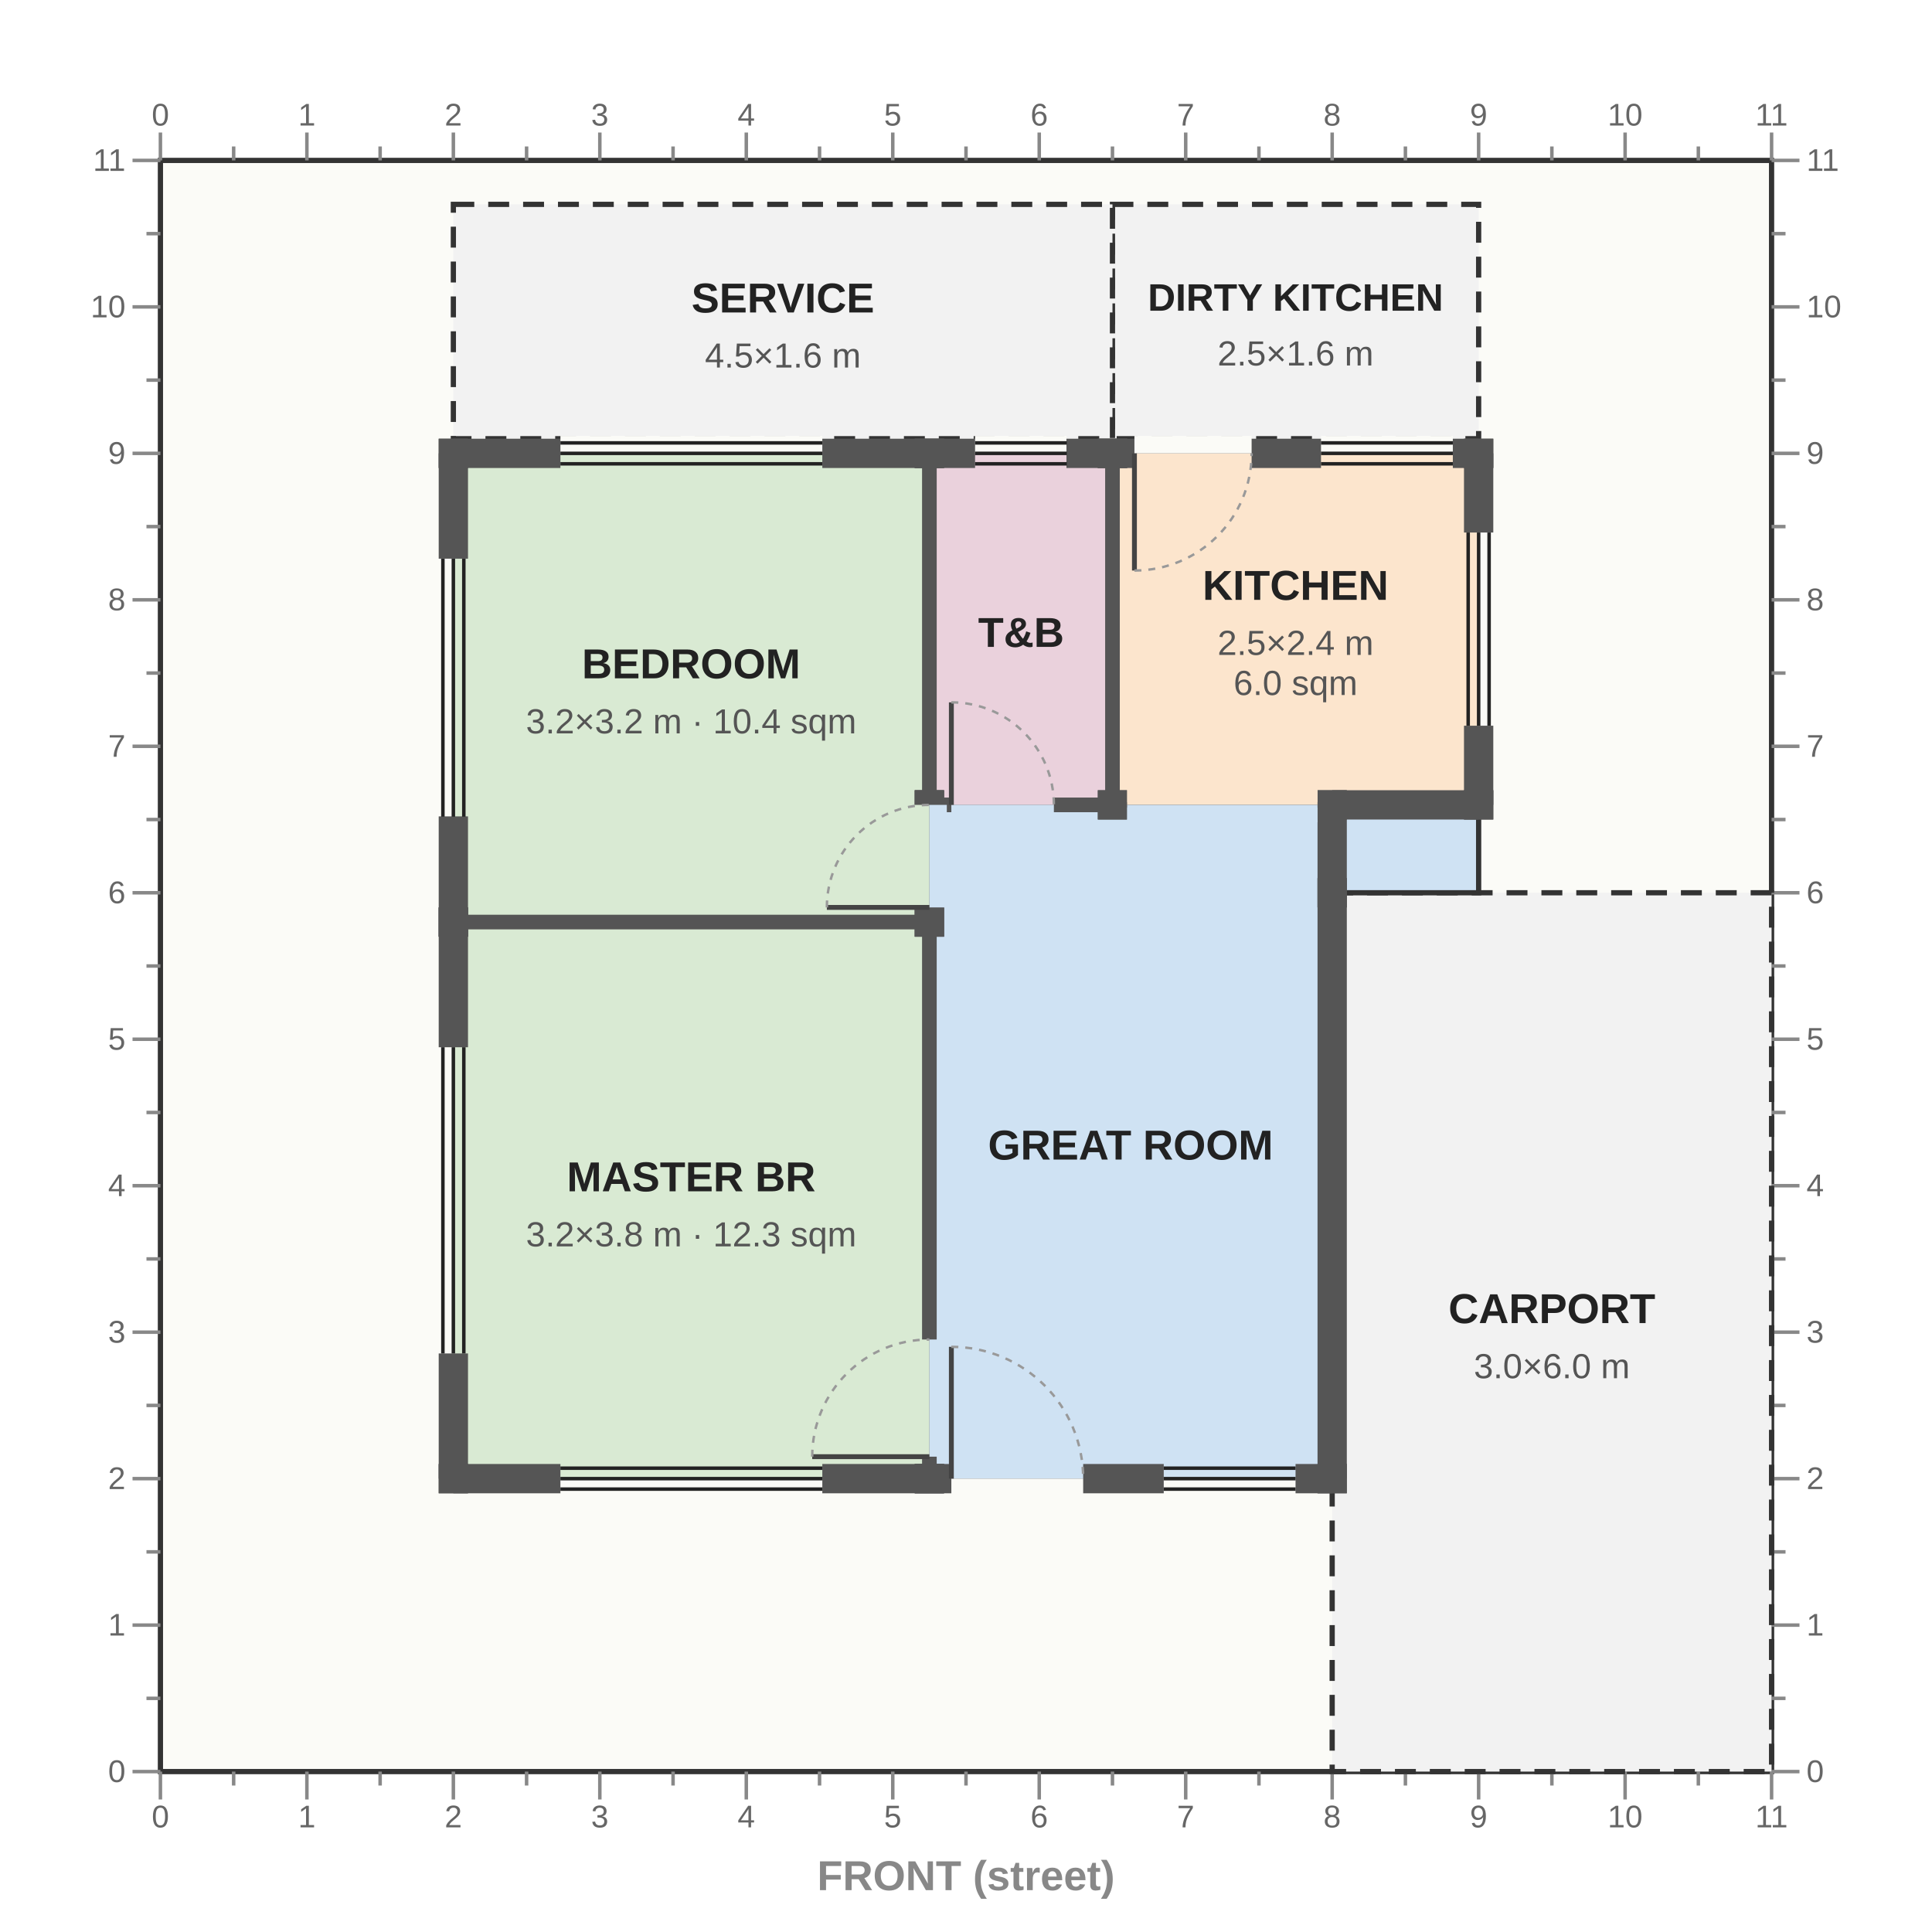
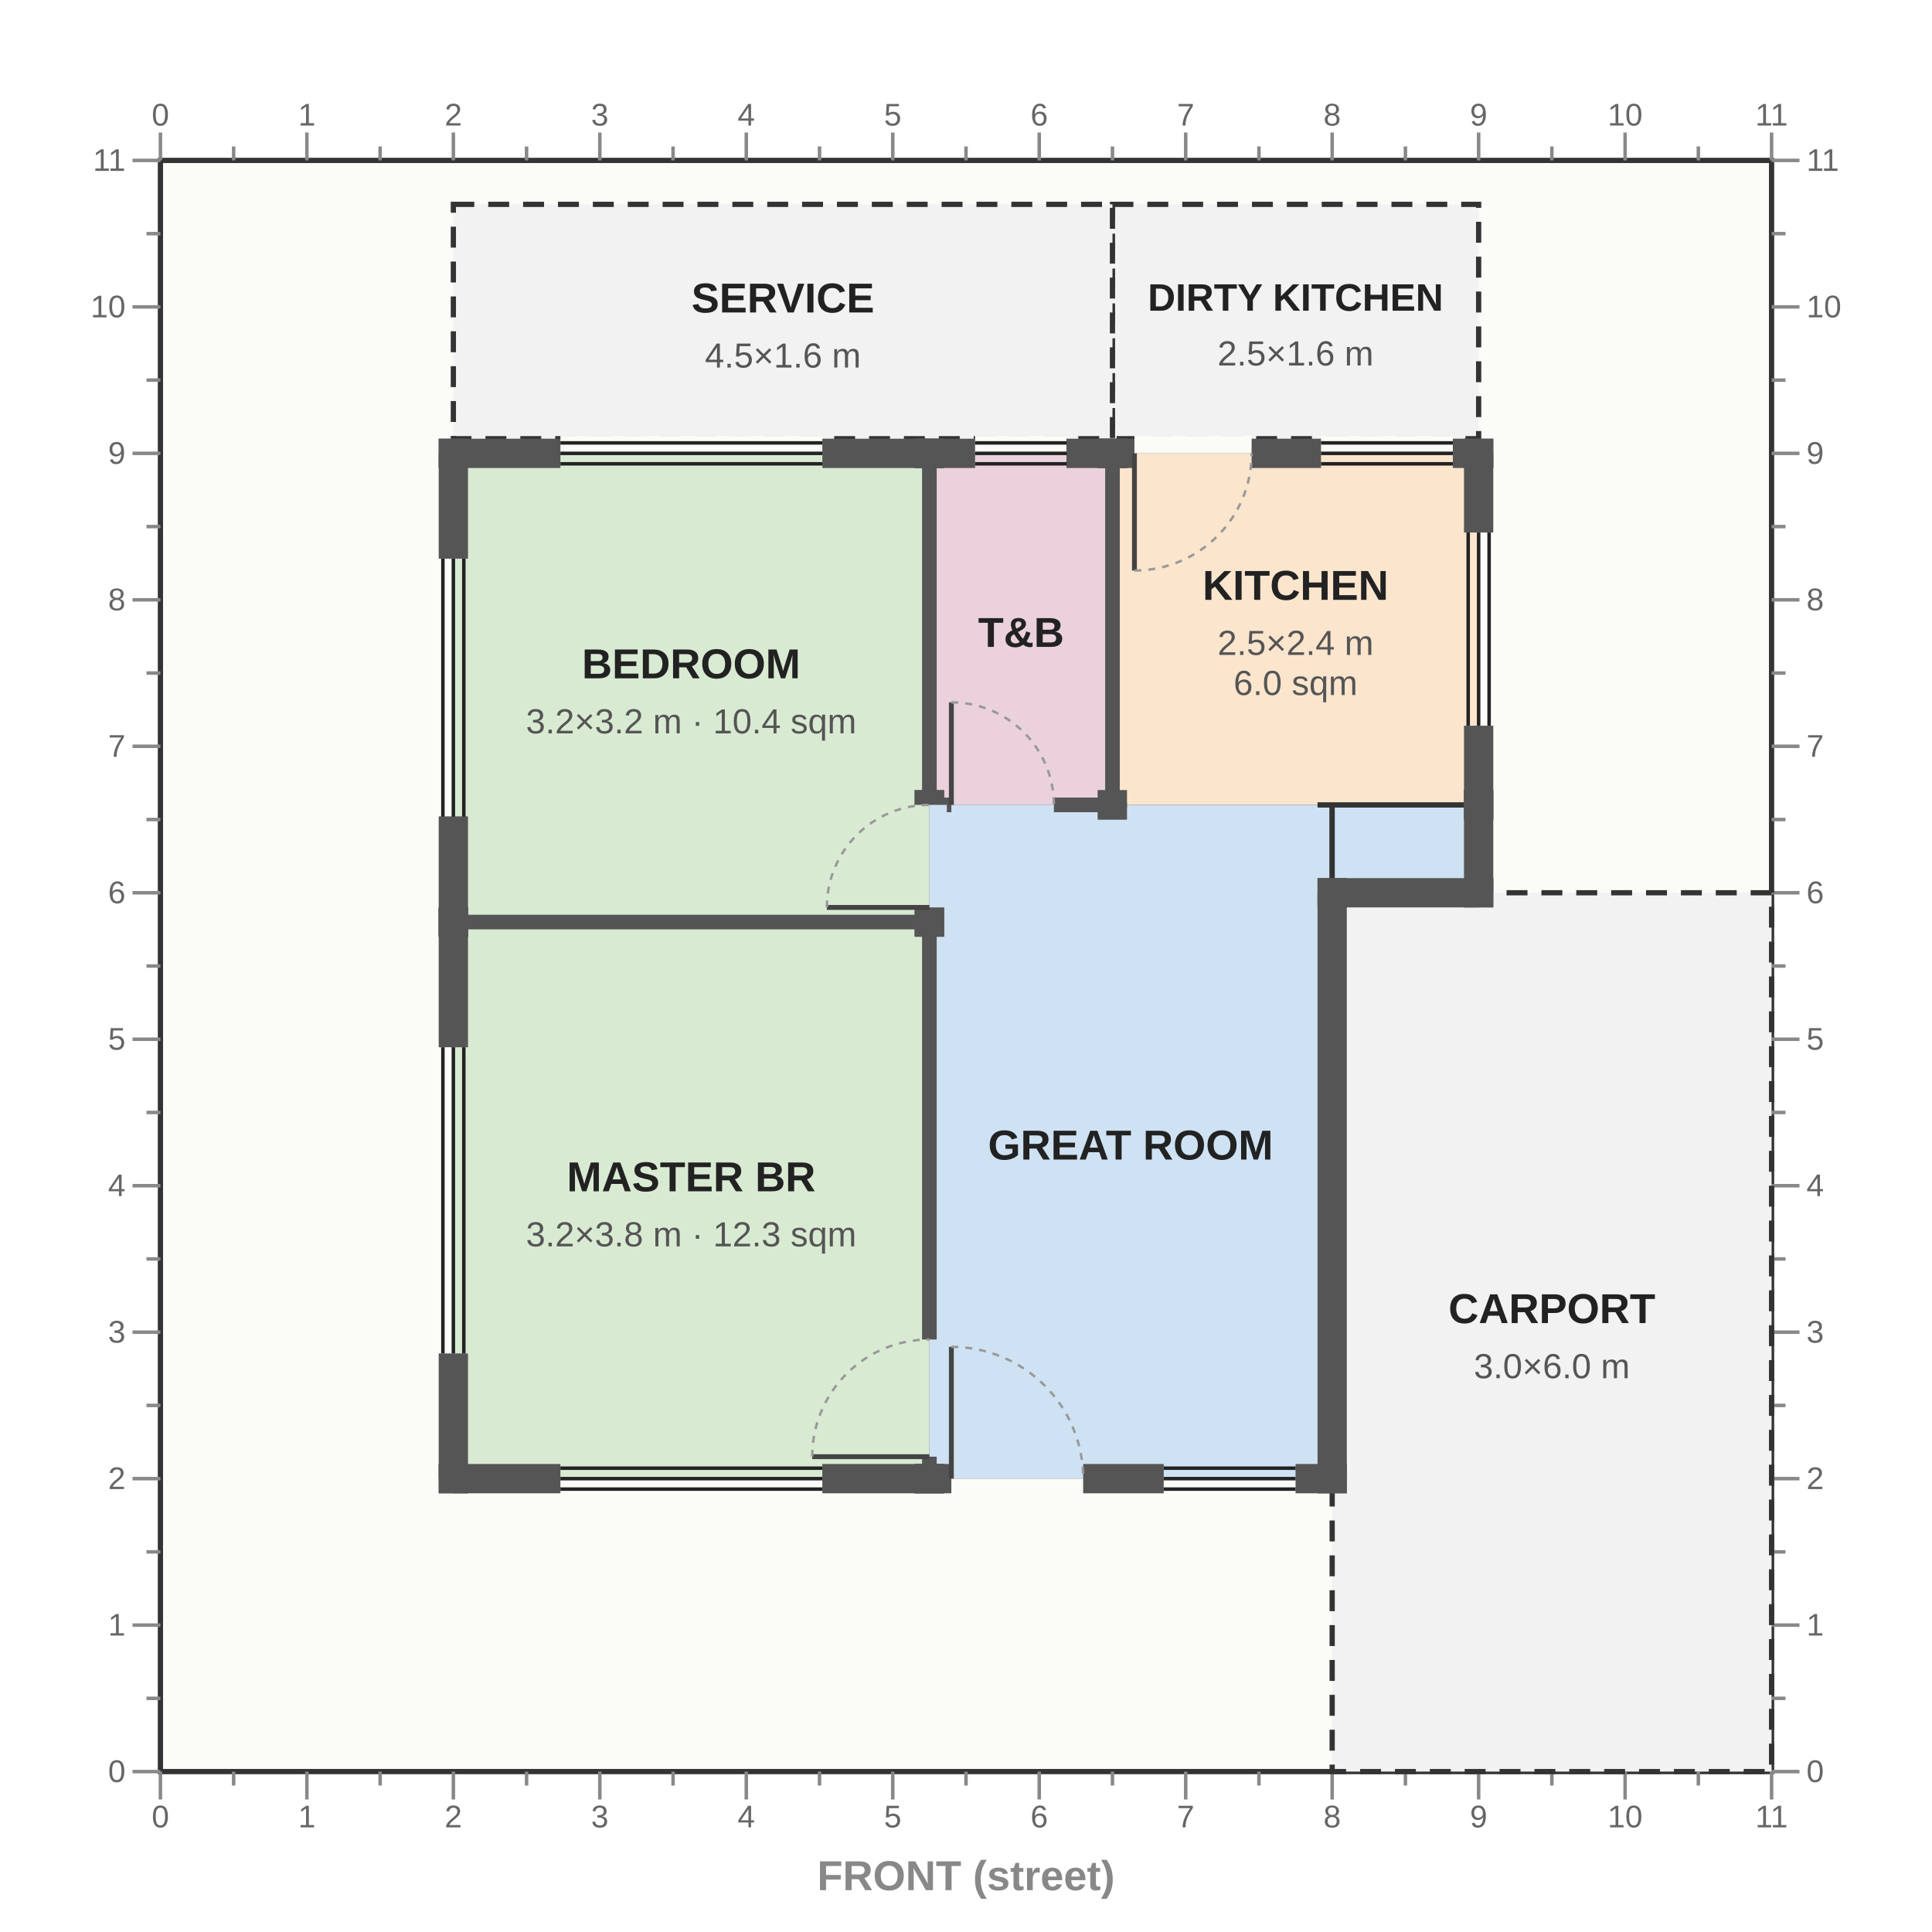
<svg xmlns="http://www.w3.org/2000/svg" width="554" height="554" viewBox="0 0 554 554">
  <rect x="0" y="0" width="554" height="554" fill="white" />
  <rect x="46.0" y="46.0" width="462.0" height="462.0" fill="#fbfbf7" stroke="#333" stroke-width="1.5" />
  <line x1="46.0" y1="46.0" x2="46.0" y2="38.0" stroke="#888" stroke-width="1" />
  <line x1="46.0" y1="508.0" x2="46.0" y2="516.0" stroke="#888" stroke-width="1" />
  <text x="46.0" y="36.0" text-anchor="middle" font-family="Arial" font-size="9" fill="#666">0</text>
  <text x="46.0" y="524.0" text-anchor="middle" font-family="Arial" font-size="9" fill="#666">0</text>
  <line x1="67.0" y1="46.0" x2="67.0" y2="42.0" stroke="#888" stroke-width="1" />
  <line x1="67.0" y1="508.0" x2="67.0" y2="512.0" stroke="#888" stroke-width="1" />
  <line x1="88.0" y1="46.0" x2="88.0" y2="38.0" stroke="#888" stroke-width="1" />
  <line x1="88.0" y1="508.0" x2="88.0" y2="516.0" stroke="#888" stroke-width="1" />
  <text x="88.0" y="36.0" text-anchor="middle" font-family="Arial" font-size="9" fill="#666">1</text>
  <text x="88.0" y="524.0" text-anchor="middle" font-family="Arial" font-size="9" fill="#666">1</text>
  <line x1="109.0" y1="46.0" x2="109.0" y2="42.0" stroke="#888" stroke-width="1" />
  <line x1="109.0" y1="508.0" x2="109.0" y2="512.0" stroke="#888" stroke-width="1" />
  <line x1="130.0" y1="46.0" x2="130.0" y2="38.0" stroke="#888" stroke-width="1" />
  <line x1="130.0" y1="508.0" x2="130.0" y2="516.0" stroke="#888" stroke-width="1" />
  <text x="130.0" y="36.0" text-anchor="middle" font-family="Arial" font-size="9" fill="#666">2</text>
  <text x="130.0" y="524.0" text-anchor="middle" font-family="Arial" font-size="9" fill="#666">2</text>
  <line x1="151.0" y1="46.0" x2="151.0" y2="42.0" stroke="#888" stroke-width="1" />
  <line x1="151.0" y1="508.0" x2="151.0" y2="512.0" stroke="#888" stroke-width="1" />
  <line x1="172.0" y1="46.0" x2="172.0" y2="38.0" stroke="#888" stroke-width="1" />
  <line x1="172.0" y1="508.0" x2="172.0" y2="516.0" stroke="#888" stroke-width="1" />
  <text x="172.0" y="36.0" text-anchor="middle" font-family="Arial" font-size="9" fill="#666">3</text>
  <text x="172.0" y="524.0" text-anchor="middle" font-family="Arial" font-size="9" fill="#666">3</text>
  <line x1="193.0" y1="46.0" x2="193.0" y2="42.0" stroke="#888" stroke-width="1" />
  <line x1="193.0" y1="508.0" x2="193.0" y2="512.0" stroke="#888" stroke-width="1" />
  <line x1="214.0" y1="46.0" x2="214.0" y2="38.0" stroke="#888" stroke-width="1" />
  <line x1="214.0" y1="508.0" x2="214.0" y2="516.0" stroke="#888" stroke-width="1" />
  <text x="214.0" y="36.0" text-anchor="middle" font-family="Arial" font-size="9" fill="#666">4</text>
  <text x="214.0" y="524.0" text-anchor="middle" font-family="Arial" font-size="9" fill="#666">4</text>
  <line x1="235.0" y1="46.0" x2="235.0" y2="42.0" stroke="#888" stroke-width="1" />
  <line x1="235.0" y1="508.0" x2="235.0" y2="512.0" stroke="#888" stroke-width="1" />
  <line x1="256.0" y1="46.0" x2="256.0" y2="38.0" stroke="#888" stroke-width="1" />
  <line x1="256.0" y1="508.0" x2="256.0" y2="516.0" stroke="#888" stroke-width="1" />
  <text x="256.0" y="36.0" text-anchor="middle" font-family="Arial" font-size="9" fill="#666">5</text>
  <text x="256.0" y="524.0" text-anchor="middle" font-family="Arial" font-size="9" fill="#666">5</text>
  <line x1="277.0" y1="46.0" x2="277.0" y2="42.0" stroke="#888" stroke-width="1" />
  <line x1="277.0" y1="508.0" x2="277.0" y2="512.0" stroke="#888" stroke-width="1" />
  <line x1="298.0" y1="46.0" x2="298.0" y2="38.0" stroke="#888" stroke-width="1" />
  <line x1="298.0" y1="508.0" x2="298.0" y2="516.0" stroke="#888" stroke-width="1" />
  <text x="298.0" y="36.0" text-anchor="middle" font-family="Arial" font-size="9" fill="#666">6</text>
  <text x="298.0" y="524.0" text-anchor="middle" font-family="Arial" font-size="9" fill="#666">6</text>
  <line x1="319.0" y1="46.0" x2="319.0" y2="42.0" stroke="#888" stroke-width="1" />
  <line x1="319.0" y1="508.0" x2="319.0" y2="512.0" stroke="#888" stroke-width="1" />
  <line x1="340.0" y1="46.0" x2="340.0" y2="38.0" stroke="#888" stroke-width="1" />
  <line x1="340.0" y1="508.0" x2="340.0" y2="516.0" stroke="#888" stroke-width="1" />
  <text x="340.0" y="36.0" text-anchor="middle" font-family="Arial" font-size="9" fill="#666">7</text>
  <text x="340.0" y="524.0" text-anchor="middle" font-family="Arial" font-size="9" fill="#666">7</text>
  <line x1="361.0" y1="46.0" x2="361.0" y2="42.0" stroke="#888" stroke-width="1" />
  <line x1="361.0" y1="508.0" x2="361.0" y2="512.0" stroke="#888" stroke-width="1" />
  <line x1="382.0" y1="46.0" x2="382.0" y2="38.0" stroke="#888" stroke-width="1" />
  <line x1="382.0" y1="508.0" x2="382.0" y2="516.0" stroke="#888" stroke-width="1" />
  <text x="382.0" y="36.0" text-anchor="middle" font-family="Arial" font-size="9" fill="#666">8</text>
  <text x="382.0" y="524.0" text-anchor="middle" font-family="Arial" font-size="9" fill="#666">8</text>
  <line x1="403.0" y1="46.0" x2="403.0" y2="42.0" stroke="#888" stroke-width="1" />
  <line x1="403.0" y1="508.0" x2="403.0" y2="512.0" stroke="#888" stroke-width="1" />
  <line x1="424.0" y1="46.0" x2="424.0" y2="38.0" stroke="#888" stroke-width="1" />
  <line x1="424.0" y1="508.0" x2="424.0" y2="516.0" stroke="#888" stroke-width="1" />
  <text x="424.0" y="36.0" text-anchor="middle" font-family="Arial" font-size="9" fill="#666">9</text>
  <text x="424.0" y="524.0" text-anchor="middle" font-family="Arial" font-size="9" fill="#666">9</text>
  <line x1="445.0" y1="46.0" x2="445.0" y2="42.0" stroke="#888" stroke-width="1" />
  <line x1="445.0" y1="508.0" x2="445.0" y2="512.0" stroke="#888" stroke-width="1" />
  <line x1="466.0" y1="46.0" x2="466.0" y2="38.0" stroke="#888" stroke-width="1" />
  <line x1="466.0" y1="508.0" x2="466.0" y2="516.0" stroke="#888" stroke-width="1" />
  <text x="466.0" y="36.0" text-anchor="middle" font-family="Arial" font-size="9" fill="#666">10</text>
  <text x="466.0" y="524.0" text-anchor="middle" font-family="Arial" font-size="9" fill="#666">10</text>
  <line x1="487.0" y1="46.0" x2="487.0" y2="42.0" stroke="#888" stroke-width="1" />
  <line x1="487.0" y1="508.0" x2="487.0" y2="512.0" stroke="#888" stroke-width="1" />
  <line x1="508.0" y1="46.0" x2="508.0" y2="38.0" stroke="#888" stroke-width="1" />
  <line x1="508.0" y1="508.0" x2="508.0" y2="516.0" stroke="#888" stroke-width="1" />
  <text x="508.0" y="36.0" text-anchor="middle" font-family="Arial" font-size="9" fill="#666">11</text>
  <text x="508.0" y="524.0" text-anchor="middle" font-family="Arial" font-size="9" fill="#666">11</text>
  <line x1="46.0" y1="508.0" x2="38.0" y2="508.0" stroke="#888" stroke-width="1" />
  <line x1="508.0" y1="508.0" x2="516.0" y2="508.0" stroke="#888" stroke-width="1" />
  <text x="36.0" y="511.0" text-anchor="end" font-family="Arial" font-size="9" fill="#666">0</text>
  <text x="518.0" y="511.0" text-anchor="start" font-family="Arial" font-size="9" fill="#666">0</text>
  <line x1="46.0" y1="487.0" x2="42.0" y2="487.0" stroke="#888" stroke-width="1" />
  <line x1="508.0" y1="487.0" x2="512.0" y2="487.0" stroke="#888" stroke-width="1" />
  <line x1="46.0" y1="466.0" x2="38.0" y2="466.0" stroke="#888" stroke-width="1" />
  <line x1="508.0" y1="466.0" x2="516.0" y2="466.0" stroke="#888" stroke-width="1" />
  <text x="36.0" y="469.0" text-anchor="end" font-family="Arial" font-size="9" fill="#666">1</text>
  <text x="518.0" y="469.0" text-anchor="start" font-family="Arial" font-size="9" fill="#666">1</text>
  <line x1="46.0" y1="445.0" x2="42.0" y2="445.0" stroke="#888" stroke-width="1" />
  <line x1="508.0" y1="445.0" x2="512.0" y2="445.0" stroke="#888" stroke-width="1" />
  <line x1="46.0" y1="424.0" x2="38.0" y2="424.0" stroke="#888" stroke-width="1" />
  <line x1="508.0" y1="424.0" x2="516.0" y2="424.0" stroke="#888" stroke-width="1" />
  <text x="36.0" y="427.0" text-anchor="end" font-family="Arial" font-size="9" fill="#666">2</text>
  <text x="518.0" y="427.0" text-anchor="start" font-family="Arial" font-size="9" fill="#666">2</text>
  <line x1="46.0" y1="403.0" x2="42.0" y2="403.0" stroke="#888" stroke-width="1" />
  <line x1="508.0" y1="403.0" x2="512.0" y2="403.0" stroke="#888" stroke-width="1" />
  <line x1="46.0" y1="382.0" x2="38.0" y2="382.0" stroke="#888" stroke-width="1" />
  <line x1="508.0" y1="382.0" x2="516.0" y2="382.0" stroke="#888" stroke-width="1" />
  <text x="36.0" y="385.0" text-anchor="end" font-family="Arial" font-size="9" fill="#666">3</text>
  <text x="518.0" y="385.0" text-anchor="start" font-family="Arial" font-size="9" fill="#666">3</text>
  <line x1="46.0" y1="361.0" x2="42.0" y2="361.0" stroke="#888" stroke-width="1" />
  <line x1="508.0" y1="361.0" x2="512.0" y2="361.0" stroke="#888" stroke-width="1" />
  <line x1="46.0" y1="340.0" x2="38.0" y2="340.0" stroke="#888" stroke-width="1" />
  <line x1="508.0" y1="340.0" x2="516.0" y2="340.0" stroke="#888" stroke-width="1" />
  <text x="36.0" y="343.0" text-anchor="end" font-family="Arial" font-size="9" fill="#666">4</text>
  <text x="518.0" y="343.0" text-anchor="start" font-family="Arial" font-size="9" fill="#666">4</text>
  <line x1="46.0" y1="319.0" x2="42.0" y2="319.0" stroke="#888" stroke-width="1" />
  <line x1="508.0" y1="319.0" x2="512.0" y2="319.0" stroke="#888" stroke-width="1" />
  <line x1="46.0" y1="298.0" x2="38.0" y2="298.0" stroke="#888" stroke-width="1" />
  <line x1="508.0" y1="298.0" x2="516.0" y2="298.0" stroke="#888" stroke-width="1" />
  <text x="36.0" y="301.0" text-anchor="end" font-family="Arial" font-size="9" fill="#666">5</text>
  <text x="518.0" y="301.0" text-anchor="start" font-family="Arial" font-size="9" fill="#666">5</text>
  <line x1="46.0" y1="277.0" x2="42.0" y2="277.0" stroke="#888" stroke-width="1" />
  <line x1="508.0" y1="277.0" x2="512.0" y2="277.0" stroke="#888" stroke-width="1" />
  <line x1="46.0" y1="256.0" x2="38.0" y2="256.0" stroke="#888" stroke-width="1" />
  <line x1="508.0" y1="256.0" x2="516.0" y2="256.0" stroke="#888" stroke-width="1" />
  <text x="36.0" y="259.0" text-anchor="end" font-family="Arial" font-size="9" fill="#666">6</text>
  <text x="518.0" y="259.0" text-anchor="start" font-family="Arial" font-size="9" fill="#666">6</text>
  <line x1="46.0" y1="235.0" x2="42.0" y2="235.0" stroke="#888" stroke-width="1" />
  <line x1="508.0" y1="235.0" x2="512.0" y2="235.0" stroke="#888" stroke-width="1" />
  <line x1="46.0" y1="214.0" x2="38.0" y2="214.0" stroke="#888" stroke-width="1" />
  <line x1="508.0" y1="214.0" x2="516.0" y2="214.0" stroke="#888" stroke-width="1" />
  <text x="36.0" y="217.0" text-anchor="end" font-family="Arial" font-size="9" fill="#666">7</text>
  <text x="518.0" y="217.0" text-anchor="start" font-family="Arial" font-size="9" fill="#666">7</text>
  <line x1="46.0" y1="193.0" x2="42.0" y2="193.0" stroke="#888" stroke-width="1" />
  <line x1="508.0" y1="193.0" x2="512.0" y2="193.0" stroke="#888" stroke-width="1" />
  <line x1="46.0" y1="172.0" x2="38.0" y2="172.0" stroke="#888" stroke-width="1" />
  <line x1="508.0" y1="172.0" x2="516.0" y2="172.0" stroke="#888" stroke-width="1" />
  <text x="36.0" y="175.0" text-anchor="end" font-family="Arial" font-size="9" fill="#666">8</text>
  <text x="518.0" y="175.0" text-anchor="start" font-family="Arial" font-size="9" fill="#666">8</text>
  <line x1="46.0" y1="151.0" x2="42.0" y2="151.0" stroke="#888" stroke-width="1" />
  <line x1="508.0" y1="151.0" x2="512.0" y2="151.0" stroke="#888" stroke-width="1" />
  <line x1="46.0" y1="130.0" x2="38.0" y2="130.0" stroke="#888" stroke-width="1" />
  <line x1="508.0" y1="130.0" x2="516.0" y2="130.0" stroke="#888" stroke-width="1" />
  <text x="36.0" y="133.0" text-anchor="end" font-family="Arial" font-size="9" fill="#666">9</text>
  <text x="518.0" y="133.0" text-anchor="start" font-family="Arial" font-size="9" fill="#666">9</text>
  <line x1="46.0" y1="109.0" x2="42.0" y2="109.0" stroke="#888" stroke-width="1" />
  <line x1="508.0" y1="109.0" x2="512.0" y2="109.0" stroke="#888" stroke-width="1" />
  <line x1="46.0" y1="88.0" x2="38.0" y2="88.0" stroke="#888" stroke-width="1" />
  <line x1="508.0" y1="88.0" x2="516.0" y2="88.0" stroke="#888" stroke-width="1" />
  <text x="36.0" y="91.0" text-anchor="end" font-family="Arial" font-size="9" fill="#666">10</text>
  <text x="518.0" y="91.0" text-anchor="start" font-family="Arial" font-size="9" fill="#666">10</text>
  <line x1="46.0" y1="67.0" x2="42.0" y2="67.0" stroke="#888" stroke-width="1" />
  <line x1="508.0" y1="67.0" x2="512.0" y2="67.0" stroke="#888" stroke-width="1" />
  <line x1="46.0" y1="46.0" x2="38.0" y2="46.0" stroke="#888" stroke-width="1" />
  <line x1="508.0" y1="46.0" x2="516.0" y2="46.0" stroke="#888" stroke-width="1" />
  <text x="36.0" y="49.0" text-anchor="end" font-family="Arial" font-size="9" fill="#666">11</text>
  <text x="518.0" y="49.0" text-anchor="start" font-family="Arial" font-size="9" fill="#666">11</text>
  <rect x="130.0" y="130.0" width="294.0" height="294.0" fill="none" stroke="#9aa" stroke-width="1" stroke-dasharray="3 3" />
  <rect x="382.0" y="256.0" width="126.0" height="252.0" fill="#f2f2f2" stroke="#333" stroke-width="1.5" stroke-dasharray="6 4" />
  <text x="445.0" y="379.4" text-anchor="middle" font-family="Arial" font-size="12" font-weight="bold" fill="#222">CARPORT</text>
  <text x="445.0" y="395.2" text-anchor="middle" font-family="Arial" font-size="10" fill="#555">3.0×6.0 m</text>
  <rect x="319.0" y="58.6" width="105.0" height="67.2" fill="#f2f2f2" stroke="#333" stroke-width="1.5" stroke-dasharray="6 4" />
  <text x="371.5" y="89.1" text-anchor="middle" font-family="Arial" font-size="11" font-weight="bold" fill="#222">DIRTY KITCHEN</text>
  <text x="371.5" y="104.8" text-anchor="middle" font-family="Arial" font-size="10" fill="#555">2.5×1.6 m</text>
  <rect x="130.0" y="58.6" width="189.0" height="67.2" fill="#f2f2f2" stroke="#333" stroke-width="1.5" stroke-dasharray="6 4" />
  <text x="224.5" y="89.6" text-anchor="middle" font-family="Arial" font-size="12" font-weight="bold" fill="#222">SERVICE</text>
  <text x="224.5" y="105.4" text-anchor="middle" font-family="Arial" font-size="10" fill="#555">4.5×1.6 m</text>
  <rect x="130.0" y="264.4" width="136.5" height="159.6" fill="#d9ead3" stroke="#333" stroke-width="1.5" />
  <text x="198.2" y="341.6" text-anchor="middle" font-family="Arial" font-size="12" font-weight="bold" fill="#222">MASTER BR</text>
  <text x="198.2" y="357.4" text-anchor="middle" font-family="Arial" font-size="10" fill="#555">3.2×3.8 m · 12.3 sqm</text>
  <rect x="130.0" y="130.0" width="136.5" height="134.4" fill="#d9ead3" stroke="#333" stroke-width="1.5" />
  <text x="198.2" y="194.5" text-anchor="middle" font-family="Arial" font-size="12" font-weight="bold" fill="#222">BEDROOM</text>
  <text x="198.2" y="210.3" text-anchor="middle" font-family="Arial" font-size="10" fill="#555">3.2×3.2 m · 10.4 sqm</text>
  <rect x="266.5" y="130.0" width="52.5" height="100.8" fill="#ead1dc" stroke="#333" stroke-width="1.5" />
  <text x="292.8" y="185.5" text-anchor="middle" font-family="Arial" font-size="12" font-weight="bold" fill="#222">T&amp;B</text>
  <rect x="266.5" y="230.8" width="115.5" height="193.2" fill="#cfe2f3" stroke="#333" stroke-width="1.5" />
  <rect x="382.0" y="230.8" width="42.0" height="25.2" fill="#cfe2f3" stroke="#333" stroke-width="1.5" />
  <text x="324.2" y="332.5" text-anchor="middle" font-family="Arial" font-size="12" font-weight="bold" fill="#222">GREAT ROOM</text>
  <rect x="319.0" y="130.0" width="105.0" height="100.8" fill="#fce5cd" stroke="#333" stroke-width="1.5" />
  <text x="371.5" y="172.0" text-anchor="middle" font-family="Arial" font-size="12" font-weight="bold" fill="#222">KITCHEN</text>
  <text x="371.5" y="187.8" text-anchor="middle" font-family="Arial" font-size="10" fill="#555">2.5×2.4 m</text>
  <text x="371.5" y="199.3" text-anchor="middle" font-family="Arial" font-size="10" fill="#555">6.0 sqm</text>
  <text x="277.0" y="542.0" text-anchor="middle" font-family="Arial" font-size="12" font-weight="bold" fill="#888">FRONT (street)</text>
  <rect x="130.00" y="262.30" width="136.50" height="4.20" fill="#555" stroke="none" />
  <rect x="264.40" y="264.40" width="4.20" height="159.60" fill="#555" stroke="none" />
  <rect x="264.40" y="130.00" width="4.20" height="100.80" fill="#555" stroke="none" />
  <rect x="264.40" y="230.80" width="4.20" height="33.60" fill="#555" stroke="none" />
  <rect x="266.50" y="228.70" width="52.50" height="4.20" fill="#555" stroke="none" />
  <rect x="316.90" y="130.00" width="4.20" height="100.80" fill="#555" stroke="none" />
  <rect x="377.80" y="256.00" width="8.40" height="168.00" fill="#555" stroke="none" />
+   <rect x="382.00" y="251.80" width="42.00" height="8.40" fill="#555" stroke="none" />
  <rect x="130.00" y="419.80" width="136.50" height="8.40" fill="#555" stroke="none" />
  <rect x="125.80" y="264.40" width="8.40" height="159.60" fill="#555" stroke="none" />
  <rect x="130.00" y="125.80" width="136.50" height="8.40" fill="#555" stroke="none" />
  <rect x="125.80" y="130.00" width="8.40" height="134.40" fill="#555" stroke="none" />
  <rect x="266.50" y="125.80" width="52.50" height="8.40" fill="#555" stroke="none" />
  <rect x="266.50" y="419.80" width="115.50" height="8.40" fill="#555" stroke="none" />
-   <rect x="377.80" y="230.80" width="8.40" height="25.20" fill="#555" stroke="none" />
+   <rect x="419.80" y="230.80" width="8.40" height="25.20" fill="#555" stroke="none" />
  <rect x="319.00" y="125.80" width="105.00" height="8.40" fill="#555" stroke="none" />
-   <rect x="382.00" y="226.60" width="42.00" height="8.40" fill="#555" stroke="none" />
  <rect x="419.80" y="130.00" width="8.40" height="100.80" fill="#555" stroke="none" />
  <rect x="125.80" y="260.20" width="8.40" height="8.40" fill="#555" stroke="none" />
  <rect x="262.30" y="260.20" width="8.40" height="8.40" fill="#555" stroke="none" />
  <rect x="262.30" y="419.80" width="8.40" height="8.40" fill="#555" stroke="none" />
  <rect x="262.30" y="260.20" width="8.40" height="8.40" fill="#555" stroke="none" />
  <rect x="262.30" y="226.60" width="8.40" height="8.40" fill="#555" stroke="none" />
  <rect x="262.30" y="125.80" width="8.40" height="8.40" fill="#555" stroke="none" />
  <rect x="262.30" y="260.20" width="8.40" height="8.40" fill="#555" stroke="none" />
  <rect x="262.30" y="226.60" width="8.40" height="8.40" fill="#555" stroke="none" />
  <rect x="262.30" y="226.60" width="8.40" height="8.40" fill="#555" stroke="none" />
  <rect x="314.80" y="226.60" width="8.40" height="8.40" fill="#555" stroke="none" />
  <rect x="314.80" y="226.60" width="8.40" height="8.40" fill="#555" stroke="none" />
  <rect x="314.80" y="125.80" width="8.40" height="8.40" fill="#555" stroke="none" />
  <rect x="377.80" y="419.80" width="8.40" height="8.40" fill="#555" stroke="none" />
  <rect x="377.80" y="251.80" width="8.40" height="8.40" fill="#555" stroke="none" />
+   <rect x="377.80" y="251.80" width="8.40" height="8.40" fill="#555" stroke="none" />
+   <rect x="419.80" y="251.80" width="8.40" height="8.40" fill="#555" stroke="none" />
  <rect x="125.80" y="419.80" width="8.40" height="8.40" fill="#555" stroke="none" />
  <rect x="262.30" y="419.80" width="8.40" height="8.40" fill="#555" stroke="none" />
  <rect x="125.80" y="419.80" width="8.40" height="8.40" fill="#555" stroke="none" />
  <rect x="125.80" y="260.20" width="8.40" height="8.40" fill="#555" stroke="none" />
  <rect x="125.80" y="125.80" width="8.40" height="8.40" fill="#555" stroke="none" />
  <rect x="262.30" y="125.80" width="8.40" height="8.40" fill="#555" stroke="none" />
  <rect x="125.80" y="260.20" width="8.40" height="8.40" fill="#555" stroke="none" />
  <rect x="125.80" y="125.80" width="8.40" height="8.40" fill="#555" stroke="none" />
  <rect x="262.30" y="125.80" width="8.40" height="8.40" fill="#555" stroke="none" />
  <rect x="314.80" y="125.80" width="8.40" height="8.40" fill="#555" stroke="none" />
  <rect x="262.30" y="419.80" width="8.40" height="8.40" fill="#555" stroke="none" />
  <rect x="377.80" y="419.80" width="8.40" height="8.40" fill="#555" stroke="none" />
-   <rect x="377.80" y="251.80" width="8.40" height="8.40" fill="#555" stroke="none" />
-   <rect x="377.80" y="226.60" width="8.40" height="8.40" fill="#555" stroke="none" />
+   <rect x="419.80" y="251.80" width="8.40" height="8.40" fill="#555" stroke="none" />
+   <rect x="419.80" y="226.60" width="8.40" height="8.40" fill="#555" stroke="none" />
  <rect x="314.80" y="125.80" width="8.40" height="8.40" fill="#555" stroke="none" />
  <rect x="419.80" y="125.80" width="8.40" height="8.40" fill="#555" stroke="none" />
-   <rect x="377.80" y="226.60" width="8.40" height="8.40" fill="#555" stroke="none" />
-   <rect x="419.80" y="226.60" width="8.40" height="8.40" fill="#555" stroke="none" />
  <rect x="419.80" y="226.60" width="8.40" height="8.40" fill="#555" stroke="none" />
  <rect x="419.80" y="125.80" width="8.40" height="8.40" fill="#555" stroke="none" />
  <rect x="323.2" y="225.8" width="54.6" height="5.0" fill="#fce5cd" stroke="none" />
  <rect x="323.2" y="230.8" width="54.6" height="5.0" fill="#cfe2f3" stroke="none" />
  <rect x="261.5" y="384.1" width="5.0" height="33.6" fill="#d9ead3" stroke="none" />
  <rect x="266.5" y="384.1" width="5.0" height="33.6" fill="#cfe2f3" stroke="none" />
  <line x1="266.5" y1="417.7" x2="232.9" y2="417.7" stroke="#444" stroke-width="1.4" />
  <path d="M 232.9 417.7 A 33.6 33.6 0 0 1 266.5 384.1" fill="none" stroke="#999" stroke-width="0.7" stroke-dasharray="2 2" />
  <rect x="261.5" y="230.8" width="5.0" height="29.4" fill="#d9ead3" stroke="none" />
  <rect x="266.5" y="230.8" width="5.0" height="29.4" fill="#cfe2f3" stroke="none" />
  <line x1="266.5" y1="260.2" x2="237.1" y2="260.2" stroke="#444" stroke-width="1.4" />
  <path d="M 237.1 260.2 A 29.4 29.4 0 0 1 266.5 230.8" fill="none" stroke="#999" stroke-width="0.7" stroke-dasharray="2 2" />
  <rect x="272.8" y="225.8" width="29.4" height="5.0" fill="#ead1dc" stroke="none" />
  <rect x="272.8" y="230.8" width="29.4" height="5.0" fill="#cfe2f3" stroke="none" />
  <line x1="272.8" y1="230.8" x2="272.8" y2="201.4" stroke="#444" stroke-width="1.4" />
  <path d="M 272.8 201.4 A 29.4 29.4 0 0 1 302.2 230.8" fill="none" stroke="#999" stroke-width="0.7" stroke-dasharray="2 2" />
  <rect x="272.8" y="419.0" width="37.8" height="5.0" fill="#cfe2f3" stroke="none" />
  <rect x="272.8" y="424.0" width="37.8" height="5.0" fill="#fbfbf7" stroke="none" />
  <line x1="272.8" y1="424.0" x2="272.8" y2="386.2" stroke="#444" stroke-width="1.4" />
  <path d="M 272.8 386.2 A 37.8 37.8 0 0 1 310.6 424.0" fill="none" stroke="#999" stroke-width="0.7" stroke-dasharray="2 2" />
  <rect x="325.3" y="130.0" width="33.6" height="5.0" fill="#fce5cd" stroke="none" />
  <rect x="325.3" y="125.0" width="33.6" height="5.0" fill="#fbfbf7" stroke="none" />
  <line x1="325.3" y1="130.0" x2="325.3" y2="163.6" stroke="#444" stroke-width="1.4" />
  <path d="M 325.3 163.6 A 33.6 33.6 0 0 0 358.9 130.0" fill="none" stroke="#999" stroke-width="0.7" stroke-dasharray="2 2" />
  <rect x="130.0" y="300.3" width="5.0" height="87.8" fill="#d9ead3" stroke="none" />
  <rect x="125.0" y="300.3" width="5.0" height="87.8" fill="#fbfbf7" stroke="none" />
  <line x1="127.0" y1="388.1" x2="127.0" y2="300.3" stroke="#222" stroke-width="1.0" />
  <line x1="130.0" y1="388.1" x2="130.0" y2="300.3" stroke="#222" stroke-width="1.0" />
  <line x1="133.0" y1="388.1" x2="133.0" y2="300.3" stroke="#222" stroke-width="1.0" />
  <rect x="160.7" y="419.0" width="75.1" height="5.0" fill="#d9ead3" stroke="none" />
  <rect x="160.7" y="424.0" width="75.1" height="5.0" fill="#fbfbf7" stroke="none" />
  <line x1="160.7" y1="421.0" x2="235.8" y2="421.0" stroke="#222" stroke-width="1.0" />
  <line x1="160.7" y1="424.0" x2="235.8" y2="424.0" stroke="#222" stroke-width="1.0" />
  <line x1="160.7" y1="427.0" x2="235.8" y2="427.0" stroke="#222" stroke-width="1.0" />
  <rect x="160.7" y="130.0" width="75.1" height="5.0" fill="#d9ead3" stroke="none" />
  <rect x="160.7" y="125.0" width="75.1" height="5.0" fill="#fbfbf7" stroke="none" />
  <line x1="160.7" y1="127.0" x2="235.8" y2="127.0" stroke="#222" stroke-width="1.0" />
  <line x1="160.7" y1="130.0" x2="235.8" y2="130.0" stroke="#222" stroke-width="1.0" />
  <line x1="160.7" y1="133.0" x2="235.8" y2="133.0" stroke="#222" stroke-width="1.0" />
  <rect x="130.0" y="160.2" width="5.0" height="73.9" fill="#d9ead3" stroke="none" />
  <rect x="125.0" y="160.2" width="5.0" height="73.9" fill="#fbfbf7" stroke="none" />
  <line x1="127.0" y1="234.2" x2="127.0" y2="160.2" stroke="#222" stroke-width="1.0" />
  <line x1="130.0" y1="234.2" x2="130.0" y2="160.2" stroke="#222" stroke-width="1.0" />
  <line x1="133.0" y1="234.2" x2="133.0" y2="160.2" stroke="#222" stroke-width="1.0" />
  <rect x="279.6" y="130.0" width="26.2" height="5.0" fill="#ead1dc" stroke="none" />
  <rect x="279.6" y="125.0" width="26.2" height="5.0" fill="#fbfbf7" stroke="none" />
  <line x1="279.6" y1="127.0" x2="305.9" y2="127.0" stroke="#222" stroke-width="1.0" />
  <line x1="279.6" y1="130.0" x2="305.9" y2="130.0" stroke="#222" stroke-width="1.0" />
  <line x1="279.6" y1="133.0" x2="305.9" y2="133.0" stroke="#222" stroke-width="1.0" />
  <rect x="333.7" y="419.0" width="37.8" height="5.0" fill="#cfe2f3" stroke="none" />
  <rect x="333.7" y="424.0" width="37.8" height="5.0" fill="#fbfbf7" stroke="none" />
  <line x1="333.7" y1="421.0" x2="371.5" y2="421.0" stroke="#222" stroke-width="1.0" />
  <line x1="333.7" y1="424.0" x2="371.5" y2="424.0" stroke="#222" stroke-width="1.0" />
  <line x1="333.7" y1="427.0" x2="371.5" y2="427.0" stroke="#222" stroke-width="1.0" />
  <rect x="419.0" y="152.7" width="5.0" height="55.4" fill="#fce5cd" stroke="none" />
  <rect x="424.0" y="152.7" width="5.0" height="55.4" fill="#fbfbf7" stroke="none" />
  <line x1="421.0" y1="208.1" x2="421.0" y2="152.7" stroke="#222" stroke-width="1.0" />
  <line x1="424.0" y1="208.1" x2="424.0" y2="152.7" stroke="#222" stroke-width="1.0" />
  <line x1="427.0" y1="208.1" x2="427.0" y2="152.7" stroke="#222" stroke-width="1.0" />
  <rect x="378.8" y="130.0" width="37.8" height="5.0" fill="#fce5cd" stroke="none" />
  <rect x="378.8" y="125.0" width="37.8" height="5.0" fill="#fbfbf7" stroke="none" />
  <line x1="378.8" y1="127.0" x2="416.6" y2="127.0" stroke="#222" stroke-width="1.0" />
  <line x1="378.8" y1="130.0" x2="416.6" y2="130.0" stroke="#222" stroke-width="1.0" />
  <line x1="378.8" y1="133.0" x2="416.6" y2="133.0" stroke="#222" stroke-width="1.0" />
</svg>
